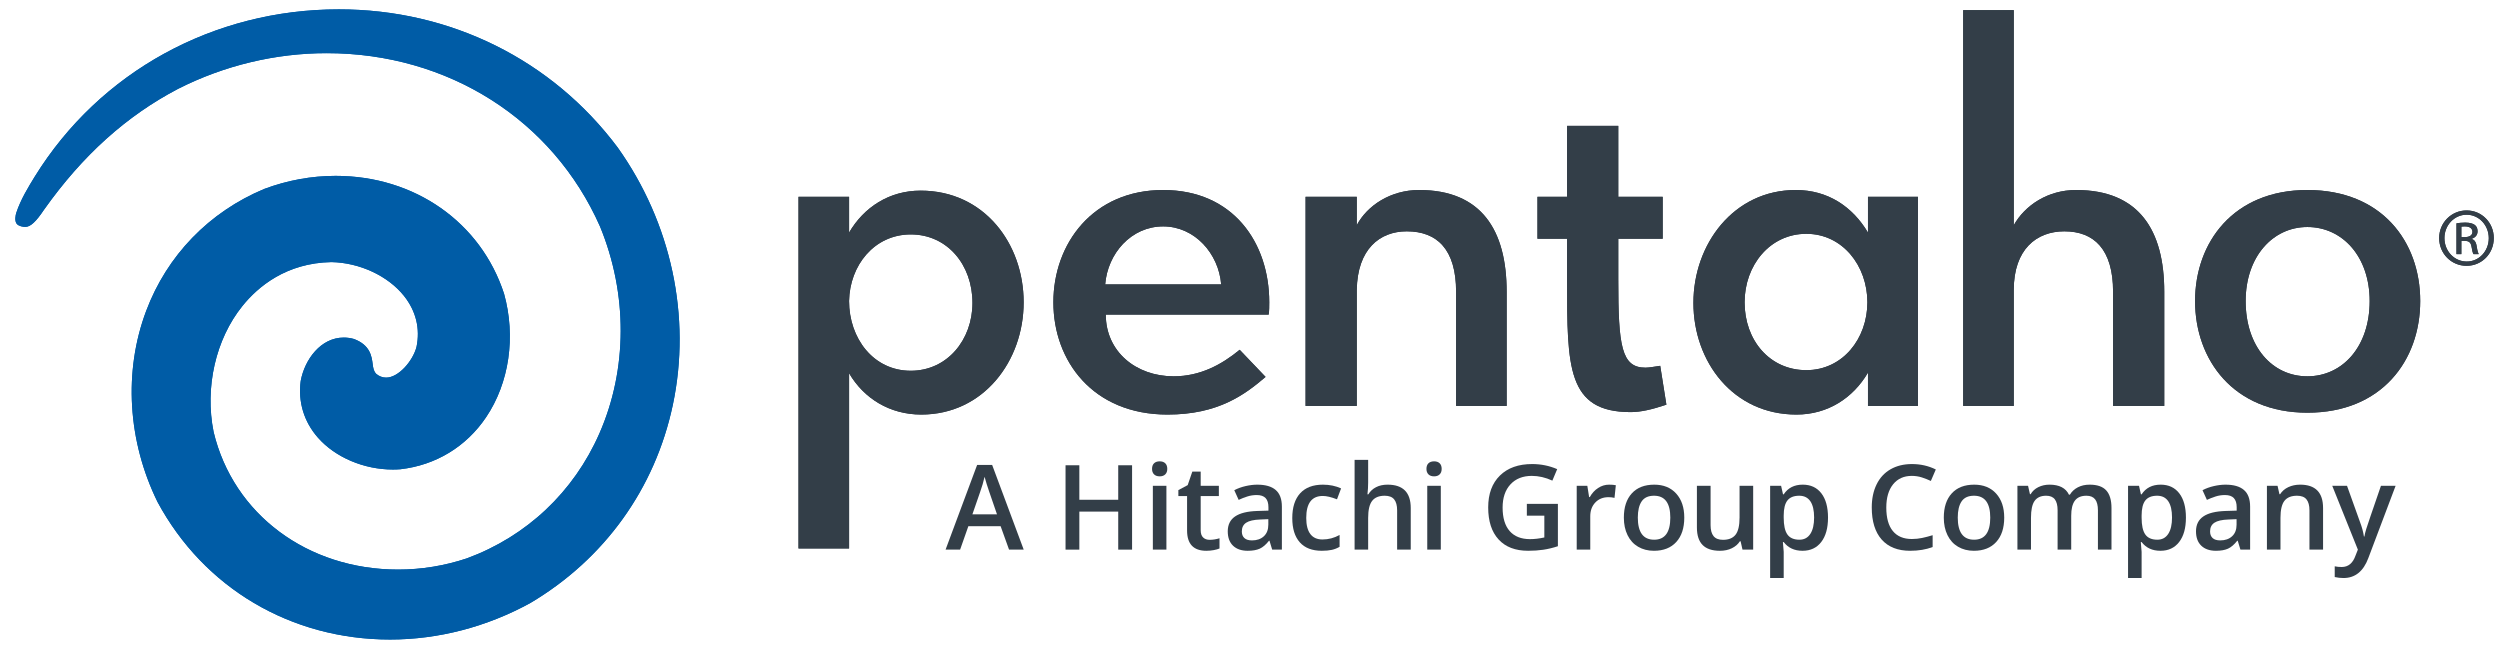
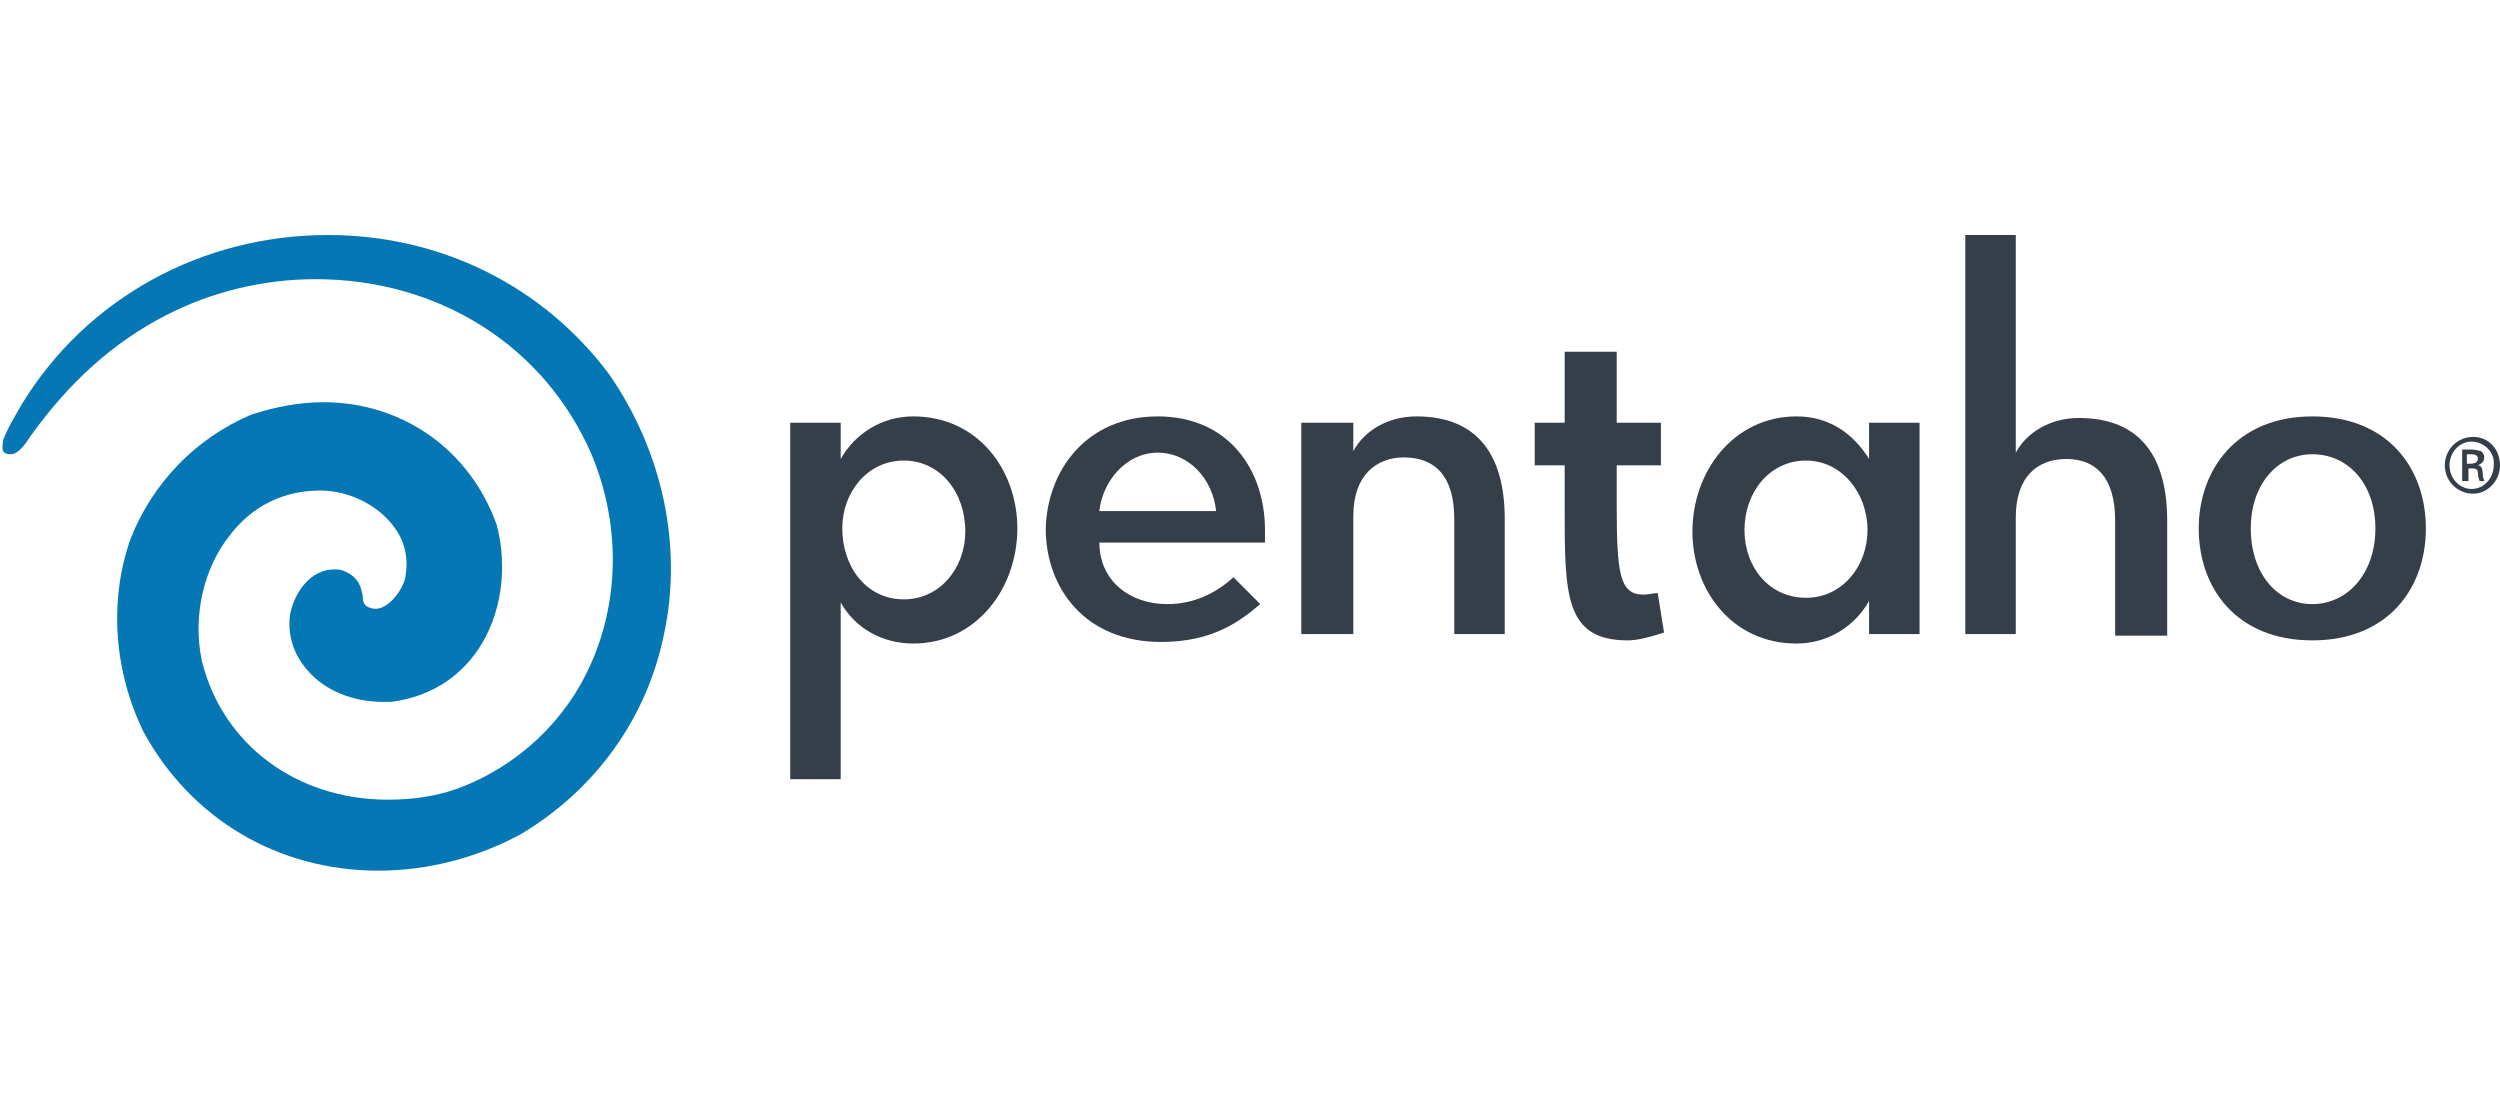
- <svg xmlns="http://www.w3.org/2000/svg" id="svg2" version="1.1" xml:space="preserve" width="275" height="71" viewBox="0 0 275 71">
-   <defs id="defs6">
-     <clipPath clipPathUnits="userSpaceOnUse" id="clipPath16">
-       <path d="m 0,152 309.583,0 0,-152 L 0,0 0,152 Z" id="path18" />
-     </clipPath>
-     <clipPath id="clipPath3846" clipPathUnits="userSpaceOnUse">
-       <path id="path3848" d="m 0,152 309.583,0 0,-152 L 0,0 0,152 Z" />
-     </clipPath>
-   </defs>
-   <g id="g10" transform="matrix(1.25,0,0,-1.25,0,71)">
-     <g transform="translate(-31.03482,-49.87355)" id="g3840">
-       <g id="g3842">
-         <g clip-path="url(#clipPath3846)" id="g3844">
-           <g transform="translate(247.6362,85.8099)" id="g3850">
-             <path id="path3852" style="fill:#333e48;fill-opacity:1;fill-rule:nonzero;stroke:none" d="M 0,0 0.314,0 C 0.67,0 0.973,0.13 0.973,0.465 0.973,0.703 0.8,0.94 0.314,0.94 0.173,0.94 0.075,0.93 0,0.919 L 0,0 Z m 0,-1.501 -0.433,0 0,2.712 c 0.228,0.033 0.443,0.065 0.768,0.065 0.41,0 0.68,-0.086 0.843,-0.206 0.162,-0.118 0.248,-0.303 0.248,-0.561 0,-0.357 -0.238,-0.573 -0.53,-0.66 l 0,-0.021 c 0.239,-0.044 0.401,-0.26 0.455,-0.66 0.065,-0.421 0.13,-0.584 0.173,-0.669 l -0.454,0 c -0.065,0.085 -0.13,0.334 -0.184,0.69 -0.065,0.347 -0.238,0.476 -0.584,0.476 l -0.302,0 0,-1.166 z m 0.453,3.469 c -1.069,0 -1.944,-0.919 -1.944,-2.053 0,-1.158 0.875,-2.065 1.956,-2.065 1.081,-0.011 1.945,0.907 1.945,2.053 0,1.146 -0.864,2.065 -1.945,2.065 l -0.012,0 z m 0.012,0.377 c 1.329,0 2.388,-1.08 2.388,-2.43 0,-1.373 -1.059,-2.444 -2.4,-2.444 -1.329,0 -2.409,1.071 -2.409,2.444 0,1.35 1.08,2.43 2.409,2.43 l 0.012,0 z" />
-           </g>
-           <g transform="translate(111.1829,86.0431)" id="g3854">
-             <path id="path3856" style="fill:#333e48;fill-opacity:1;fill-rule:nonzero;stroke:none" d="m 0,0 c -3.203,0 -5.375,-2.713 -5.429,-5.862 0,-3.257 2.117,-6.134 5.429,-6.134 3.203,0 5.428,2.713 5.428,5.97 C 5.428,-2.66 3.203,0 0,0 m 0.923,-15.851 c -2.769,0 -5.049,1.412 -6.352,3.638 l 0,-15.422 -4.451,0 0,30.948 4.451,0 0,-3.149 c 1.303,2.226 3.529,3.691 6.298,3.691 5.591,0 9.065,-4.669 9.065,-9.825 0,-5.159 -3.529,-9.881 -9.011,-9.881" />
-           </g>
-           <g transform="translate(128.2913,81.6462)" id="g3858">
-             <path id="path3860" style="fill:#333e48;fill-opacity:1;fill-rule:nonzero;stroke:none" d="M 0,0 10.206,0 C 9.989,2.715 7.871,5.103 5.103,5.103 2.279,5.103 0.217,2.715 0,0 m 5.103,8.307 c 6.188,0 9.336,-4.669 9.336,-9.88 0,-0.273 0,-0.815 -0.053,-1.087 l -14.332,0 c 0,-3.257 2.66,-5.428 5.972,-5.428 2.334,0 4.233,1.031 5.809,2.335 l 2.279,-2.388 c -1.846,-1.576 -4.18,-3.313 -8.632,-3.313 -6.569,0 -10.042,4.722 -10.042,9.881 0,5.156 3.473,9.88 9.663,9.88" />
-           </g>
-           <g transform="translate(150.4304,70.9536)" id="g3862">
-             <path id="path3864" style="fill:#333e48;fill-opacity:1;fill-rule:nonzero;stroke:none" d="m 0,0 -4.505,0 0,18.402 4.505,0 0,-2.498 C 0.923,17.641 2.988,19 5.484,19 c 5.483,0 7.707,-3.53 7.707,-8.958 l 0,-10.042 -4.45,0 0,10.042 c 0,3.746 -1.684,5.32 -4.344,5.32 C 2.009,15.362 0.055,13.788 0,10.206 L 0,0 Z" />
-           </g>
-           <g transform="translate(168.9387,81.9713)" id="g3866">
-             <path id="path3868" style="fill:#333e48;fill-opacity:1;fill-rule:nonzero;stroke:none" d="m 0,0 0,3.694 -2.607,0 0,3.691 2.607,0 0,6.242 4.505,0 0,-6.242 3.908,0 0,-3.691 -3.908,0 0,-3.583 c 0,-5.864 0.273,-7.763 2.388,-7.763 0.381,0 0.87,0.109 1.303,0.162 l 0.543,-3.419 C 7.438,-11.345 6.459,-11.562 5.592,-11.562 0,-11.562 0,-7.599 0,0" />
-           </g>
-           <g transform="translate(189.9887,74.1002)" id="g3870">
-             <path id="path3872" style="fill:#333e48;fill-opacity:1;fill-rule:nonzero;stroke:none" d="M 0,0 C 3.202,0 5.375,2.771 5.375,5.973 5.375,9.175 3.202,11.998 0,11.998 -3.202,11.998 -5.428,9.23 -5.428,5.973 -5.428,2.607 -3.202,0 0,0 m -0.923,15.853 c 2.824,0 4.995,-1.467 6.351,-3.746 l 0,3.149 4.397,0 0,-18.403 -4.397,0 0,2.93 c -1.303,-2.224 -3.527,-3.691 -6.295,-3.691 -5.592,0 -9.067,4.669 -9.067,9.825 0,5.159 3.528,9.936 9.011,9.936" />
-           </g>
-           <g transform="translate(208.2464,70.9536)" id="g3874">
-             <path id="path3876" style="fill:#333e48;fill-opacity:1;fill-rule:nonzero;stroke:none" d="m 0,0 -4.452,0 0,34.83 4.452,0 0,-18.926 C 0.976,17.641 2.985,19 5.481,19 c 5.537,0 7.763,-3.53 7.763,-8.958 l 0,-10.042 -4.505,0 0,10.042 c 0,3.746 -1.682,5.32 -4.289,5.32 C 2.007,15.362 0,13.788 0,10.206 L 0,0 Z" />
-           </g>
-           <g transform="translate(239.565,80.1813)" id="g3878">
-             <path id="path3880" style="fill:#333e48;fill-opacity:1;fill-rule:nonzero;stroke:none" d="m 0,0 c 0,3.908 -2.39,6.515 -5.484,6.515 -3.04,0 -5.428,-2.607 -5.428,-6.515 0,-4.016 2.335,-6.623 5.428,-6.623 C -2.39,-6.623 0,-4.016 0,0 m -15.364,0 c 0,5.156 3.366,9.772 9.88,9.772 6.568,0 9.934,-4.561 9.934,-9.772 0,-5.211 -3.366,-9.825 -9.934,-9.825 -6.514,0 -9.88,4.667 -9.88,9.825" />
-           </g>
-           <g transform="translate(60.5731,91.197)" id="g3882">
-             <path id="path3884" style="fill:#005ca6;fill-opacity:1;fill-rule:nonzero;stroke:none" d="m 0,0 c -2.125,0 -4.239,-0.386 -6.284,-1.149 -4.859,-2.032 -8.556,-5.849 -10.394,-10.742 -1.996,-5.315 -1.63,-11.44 1.003,-16.807 4.08,-7.572 11.735,-12.104 20.467,-12.104 4.247,0 8.517,1.114 12.35,3.221 6.513,3.863 10.967,10.055 12.53,17.432 1.641,7.747 -0.127,16 -4.85,22.64 -5.776,7.726 -14.723,12.163 -24.54,12.163 -11.04,0 -21.04,-5.496 -26.75,-14.701 -0.564,-0.918 -1.263,-2.055 -1.64,-3.214 -0.057,-0.172 -0.169,-0.707 0.048,-0.964 0.179,-0.211 0.563,-0.266 0.741,-0.266 l 0.002,0 c 0.463,0 0.951,0.464 1.647,1.506 3.388,4.782 7.251,8.263 11.817,10.651 4.047,2.05 8.561,3.132 13.059,3.132 10.675,0 19.893,-5.843 24.056,-15.249 2.445,-5.937 2.424,-12.572 -0.053,-18.216 -2.26,-5.15 -6.4,-9.053 -11.656,-10.99 -1.97,-0.658 -4.003,-0.988 -6.057,-0.988 -7.978,0 -14.502,4.866 -16.236,12.109 -0.789,3.918 0.179,8.154 2.524,11.072 1.388,1.728 3.875,3.802 7.843,3.876 2.49,-0.05 4.991,-1.219 6.391,-2.981 1.053,-1.325 1.432,-2.877 1.096,-4.487 -0.323,-1.236 -1.582,-2.697 -2.671,-2.697 -0.32,0 -0.622,0.114 -0.873,0.33 -0.233,0.246 -0.267,0.51 -0.315,0.877 -0.085,0.66 -0.215,1.66 -1.65,2.193 -0.272,0.079 -0.584,0.124 -0.893,0.124 -2.019,0 -3.434,-1.919 -3.788,-3.815 -0.243,-1.847 0.279,-3.582 1.514,-4.99 1.519,-1.731 4.044,-2.807 6.589,-2.807 0.21,0 0.411,0.005 0.669,0.024 3.107,0.356 5.793,1.981 7.541,4.577 2.042,3.03 2.633,7.093 1.583,10.866 C 12.771,-4.08 6.951,0 0,0" />
-           </g>
-           <g transform="translate(118.7695,61.414)" id="g3886">
-             <path id="path3888" style="fill:#333e48;fill-opacity:1;fill-rule:nonzero;stroke:none" d="M 0,0 -0.695,2.021 C -0.746,2.156 -0.816,2.37 -0.906,2.661 -0.996,2.952 -1.058,3.165 -1.092,3.301 -1.183,2.884 -1.317,2.429 -1.493,1.935 L -2.163,0 0,0 Z m 1.062,-3.108 -0.742,2.062 -2.839,0 -0.726,-2.062 -1.279,0 2.777,7.455 1.321,0 2.778,-7.455 -1.29,0 z" />
-           </g>
-           <g transform="translate(130.6577,58.3061)" id="g3890">
-             <path id="path3892" style="fill:#333e48;fill-opacity:1;fill-rule:nonzero;stroke:none" d="m 0,0 -1.219,0 0,3.347 -3.422,0 0,-3.347 -1.214,0 0,7.424 1.214,0 0,-3.036 3.422,0 0,3.036 L 0,7.424 0,0 Z" />
-           </g>
-           <path id="path3894" style="fill:#333e48;fill-opacity:1;fill-rule:nonzero;stroke:none" d="m 133.679,58.306 -1.193,0 0,5.616 1.193,0 0,-5.616 z m -1.264,7.105 c 0,0.212 0.058,0.377 0.175,0.492 0.117,0.115 0.284,0.173 0.5,0.173 0.21,0 0.373,-0.058 0.49,-0.173 0.117,-0.115 0.175,-0.28 0.175,-0.492 0,-0.204 -0.058,-0.364 -0.175,-0.48 -0.117,-0.117 -0.28,-0.176 -0.49,-0.176 -0.216,0 -0.383,0.059 -0.5,0.176 -0.117,0.116 -0.175,0.276 -0.175,0.48" />
-           <g transform="translate(137.4775,59.1694)" id="g3896">
-             <path id="path3898" style="fill:#333e48;fill-opacity:1;fill-rule:nonzero;stroke:none" d="m 0,0 c 0.291,0 0.582,0.046 0.874,0.137 l 0,-0.899 C 0.741,-0.819 0.571,-0.868 0.363,-0.906 0.155,-0.945 -0.061,-0.965 -0.284,-0.965 c -1.131,0 -1.696,0.596 -1.696,1.788 l 0,3.026 -0.767,0 0,0.528 0.822,0.437 0.406,1.188 0.737,0 0,-1.249 1.599,0 0,-0.904 -1.599,0 0,-3.006 c 0,-0.288 0.072,-0.5 0.216,-0.637 C -0.422,0.068 -0.233,0 0,0" />
-           </g>
-           <g transform="translate(141.21,59.1186)" id="g3900">
-             <path id="path3902" style="fill:#333e48;fill-opacity:1;fill-rule:nonzero;stroke:none" d="m 0,0 c 0.433,0 0.781,0.121 1.043,0.363 0.263,0.242 0.394,0.581 0.394,1.018 l 0,0.488 L 0.716,1.838 C 0.154,1.818 -0.255,1.724 -0.51,1.557 -0.766,1.389 -0.894,1.132 -0.894,0.787 -0.894,0.537 -0.819,0.343 -0.67,0.206 -0.521,0.068 -0.298,0 0,0 m 1.777,-0.812 -0.238,0.782 -0.041,0 C 1.227,-0.373 0.955,-0.605 0.681,-0.729 0.406,-0.852 0.054,-0.914 -0.376,-0.914 c -0.552,0 -0.982,0.149 -1.292,0.447 -0.31,0.298 -0.465,0.719 -0.465,1.264 0,0.579 0.215,1.016 0.645,1.31 0.43,0.295 1.085,0.456 1.966,0.483 l 0.969,0.03 0,0.3 C 1.447,3.279 1.363,3.547 1.196,3.725 1.028,3.902 0.769,3.991 0.417,3.991 0.128,3.991 -0.147,3.949 -0.411,3.864 -0.675,3.78 -0.929,3.68 -1.173,3.565 l -0.386,0.853 c 0.305,0.159 0.638,0.28 1,0.363 0.363,0.083 0.705,0.124 1.026,0.124 0.715,0 1.254,-0.155 1.617,-0.467 C 2.448,4.127 2.63,3.638 2.63,2.971 l 0,-3.783 -0.853,0 z" />
-           </g>
-           <g transform="translate(147.355,58.2045)" id="g3904">
-             <path id="path3906" style="fill:#333e48;fill-opacity:1;fill-rule:nonzero;stroke:none" d="M 0,0 C -0.85,0 -1.496,0.248 -1.937,0.744 -2.379,1.24 -2.6,1.952 -2.6,2.879 c 0,0.945 0.231,1.671 0.693,2.179 0.462,0.507 1.13,0.761 2.003,0.761 0.592,0 1.126,-0.11 1.6,-0.33 L 1.335,4.53 c -0.504,0.196 -0.92,0.294 -1.249,0.294 -0.972,0 -1.457,-0.645 -1.457,-1.934 0,-0.63 0.121,-1.103 0.363,-1.42 0.242,-0.317 0.596,-0.475 1.064,-0.475 0.531,0 1.034,0.132 1.508,0.397 l 0,-1.041 C 1.351,0.225 1.123,0.135 0.881,0.081 0.639,0.027 0.345,0 0,0" />
-           </g>
-           <g transform="translate(155.1802,58.3061)" id="g3908">
-             <path id="path3910" style="fill:#333e48;fill-opacity:1;fill-rule:nonzero;stroke:none" d="m 0,0 -1.198,0 0,3.453 c 0,0.433 -0.088,0.757 -0.262,0.97 -0.174,0.213 -0.451,0.32 -0.83,0.32 -0.501,0 -0.869,-0.15 -1.105,-0.45 C -3.63,3.994 -3.748,3.492 -3.748,2.788 l 0,-2.788 -1.193,0 0,7.901 1.193,0 0,-2.005 c 0,-0.322 -0.02,-0.666 -0.061,-1.031 l 0.077,0 c 0.162,0.271 0.388,0.481 0.678,0.63 0.289,0.149 0.627,0.223 1.013,0.223 C -0.68,5.718 0,5.032 0,3.661 L 0,0 Z" />
-           </g>
-           <path id="path3912" style="fill:#333e48;fill-opacity:1;fill-rule:nonzero;stroke:none" d="m 157.826,58.306 -1.193,0 0,5.616 1.193,0 0,-5.616 z m -1.264,7.105 c 0,0.212 0.058,0.377 0.175,0.492 0.117,0.115 0.284,0.173 0.5,0.173 0.21,0 0.373,-0.058 0.49,-0.173 0.117,-0.115 0.175,-0.28 0.175,-0.492 0,-0.204 -0.058,-0.364 -0.175,-0.48 -0.117,-0.117 -0.28,-0.176 -0.49,-0.176 -0.216,0 -0.383,0.059 -0.5,0.176 -0.117,0.116 -0.175,0.276 -0.175,0.48" />
-           <g transform="translate(165.3975,62.333)" id="g3914">
-             <path id="path3916" style="fill:#333e48;fill-opacity:1;fill-rule:nonzero;stroke:none" d="m 0,0 2.732,0 0,-3.727 C 2.285,-3.873 1.856,-3.976 1.445,-4.037 1.034,-4.098 0.589,-4.128 0.112,-4.128 c -1.124,0 -1.991,0.332 -2.6,0.998 -0.61,0.665 -0.914,1.603 -0.914,2.815 0,1.195 0.343,2.13 1.031,2.806 0.687,0.676 1.633,1.013 2.838,1.013 0.776,0 1.51,-0.149 2.204,-0.447 L 2.245,2.046 C 1.642,2.324 1.04,2.463 0.437,2.463 c -0.792,0 -1.418,-0.249 -1.879,-0.747 -0.46,-0.497 -0.691,-1.177 -0.691,-2.041 0,-0.907 0.208,-1.597 0.622,-2.069 0.415,-0.473 1.012,-0.709 1.79,-0.709 0.393,0 0.813,0.049 1.26,0.147 l 0,1.915 L 0,-1.041 0,0 Z" />
-           </g>
-           <g transform="translate(172.6343,64.0239)" id="g3918">
-             <path id="path3920" style="fill:#333e48;fill-opacity:1;fill-rule:nonzero;stroke:none" d="M 0,0 C 0.24,0 0.438,-0.017 0.594,-0.051 L 0.477,-1.163 c -0.169,0.041 -0.345,0.061 -0.528,0.061 -0.477,0 -0.864,-0.155 -1.16,-0.467 -0.297,-0.311 -0.445,-0.716 -0.445,-1.214 l 0,-2.935 -1.193,0 0,5.616 0.934,0 0.158,-0.99 0.061,0 c 0.186,0.336 0.429,0.601 0.728,0.798 C -0.668,-0.098 -0.346,0 0,0" />
-           </g>
-           <g transform="translate(175.1631,61.1245)" id="g3922">
-             <path id="path3924" style="fill:#333e48;fill-opacity:1;fill-rule:nonzero;stroke:none" d="m 0,0 c 0,-1.297 0.479,-1.945 1.437,-1.945 0.948,0 1.422,0.648 1.422,1.945 0,1.283 -0.478,1.925 -1.432,1.925 C 0.926,1.925 0.562,1.759 0.337,1.427 0.112,1.095 0,0.62 0,0 M 4.088,0 C 4.088,-0.917 3.853,-1.633 3.382,-2.148 2.911,-2.663 2.256,-2.92 1.417,-2.92 c -0.525,0 -0.989,0.119 -1.392,0.356 -0.403,0.236 -0.712,0.577 -0.929,1.02 -0.217,0.444 -0.325,0.958 -0.325,1.544 0,0.911 0.233,1.622 0.701,2.133 0.467,0.511 1.125,0.766 1.975,0.766 0.813,0 1.456,-0.261 1.93,-0.784 C 3.851,1.592 4.088,0.887 4.088,0" />
-           </g>
-           <g transform="translate(184.3745,58.3061)" id="g3926">
-             <path id="path3928" style="fill:#333e48;fill-opacity:1;fill-rule:nonzero;stroke:none" d="m 0,0 -0.167,0.736 -0.062,0 C -0.395,0.476 -0.63,0.271 -0.937,0.122 c -0.306,-0.149 -0.656,-0.224 -1.048,-0.224 -0.681,0 -1.189,0.17 -1.524,0.508 -0.335,0.339 -0.503,0.852 -0.503,1.539 l 0,3.671 1.204,0 0,-3.463 c 0,-0.43 0.088,-0.752 0.264,-0.967 0.176,-0.215 0.452,-0.323 0.828,-0.323 0.501,0 0.869,0.15 1.104,0.449 0.236,0.3 0.353,0.802 0.353,1.506 l 0,2.798 1.198,0 L 0.939,0 0,0 Z" />
-           </g>
-           <g transform="translate(189.3667,63.0493)" id="g3930">
-             <path id="path3932" style="fill:#333e48;fill-opacity:1;fill-rule:nonzero;stroke:none" d="m 0,0 c -0.474,0 -0.82,-0.139 -1.039,-0.417 -0.218,-0.277 -0.327,-0.721 -0.327,-1.33 l 0,-0.178 c 0,-0.684 0.108,-1.179 0.325,-1.485 0.216,-0.307 0.57,-0.46 1.061,-0.46 0.413,0 0.731,0.169 0.955,0.508 0.223,0.339 0.335,0.821 0.335,1.447 0,0.63 -0.111,1.106 -0.332,1.43 C 0.756,-0.162 0.43,0 0,0 m 0.29,-4.845 c -0.711,0 -1.264,0.256 -1.656,0.767 l -0.071,0 c 0.047,-0.474 0.071,-0.762 0.071,-0.863 l 0,-2.301 -1.194,0 0,8.115 0.965,0 c 0.028,-0.105 0.083,-0.355 0.168,-0.751 l 0.061,0 c 0.372,0.568 0.931,0.853 1.676,0.853 0.7,0 1.246,-0.254 1.637,-0.762 0.391,-0.508 0.587,-1.22 0.587,-2.138 0,-0.917 -0.199,-1.633 -0.597,-2.148 C 1.54,-4.587 0.99,-4.845 0.29,-4.845" />
-           </g>
-           <g transform="translate(199.2739,64.7959)" id="g3934">
-             <path id="path3936" style="fill:#333e48;fill-opacity:1;fill-rule:nonzero;stroke:none" d="m 0,0 c -0.697,0 -1.246,-0.247 -1.646,-0.741 -0.399,-0.495 -0.599,-1.177 -0.599,-2.047 0,-0.911 0.193,-1.599 0.577,-2.066 0.384,-0.468 0.94,-0.701 1.668,-0.701 0.315,0 0.62,0.031 0.914,0.094 0.294,0.062 0.601,0.143 0.919,0.241 l 0,-1.041 c -0.582,-0.22 -1.242,-0.33 -1.98,-0.33 -1.087,0 -1.921,0.329 -2.504,0.987 -0.582,0.659 -0.873,1.601 -0.873,2.826 0,0.772 0.141,1.447 0.424,2.027 0.283,0.579 0.691,1.022 1.226,1.33 0.535,0.308 1.163,0.462 1.884,0.462 0.759,0 1.459,-0.159 2.102,-0.477 L 1.676,-0.447 C 1.425,-0.328 1.16,-0.224 0.881,-0.134 0.602,-0.045 0.308,0 0,0" />
-           </g>
-           <g transform="translate(203.3179,61.1245)" id="g3938">
-             <path id="path3940" style="fill:#333e48;fill-opacity:1;fill-rule:nonzero;stroke:none" d="m 0,0 c 0,-1.297 0.479,-1.945 1.437,-1.945 0.948,0 1.422,0.648 1.422,1.945 0,1.283 -0.478,1.925 -1.432,1.925 C 0.926,1.925 0.562,1.759 0.337,1.427 0.112,1.095 0,0.62 0,0 M 4.088,0 C 4.088,-0.917 3.853,-1.633 3.382,-2.148 2.911,-2.663 2.256,-2.92 1.417,-2.92 c -0.525,0 -0.989,0.119 -1.392,0.356 -0.403,0.236 -0.712,0.577 -0.929,1.02 -0.217,0.444 -0.325,0.958 -0.325,1.544 0,0.911 0.233,1.622 0.701,2.133 0.467,0.511 1.125,0.766 1.975,0.766 0.813,0 1.456,-0.261 1.93,-0.784 C 3.851,1.592 4.088,0.887 4.088,0" />
-           </g>
-           <g transform="translate(213.3013,58.3061)" id="g3942">
-             <path id="path3944" style="fill:#333e48;fill-opacity:1;fill-rule:nonzero;stroke:none" d="m 0,0 -1.198,0 0,3.463 c 0,0.43 -0.082,0.751 -0.244,0.963 -0.162,0.211 -0.416,0.317 -0.762,0.317 -0.461,0 -0.798,-0.15 -1.013,-0.45 C -3.432,3.994 -3.54,3.496 -3.54,2.798 l 0,-2.798 -1.193,0 0,5.616 0.935,0 0.167,-0.736 0.061,0 c 0.156,0.267 0.382,0.474 0.678,0.62 0.296,0.145 0.622,0.218 0.977,0.218 0.864,0 1.436,-0.295 1.717,-0.884 l 0.081,0 c 0.166,0.278 0.4,0.495 0.701,0.65 C 0.885,5.64 1.23,5.718 1.62,5.718 2.29,5.718 2.778,5.549 3.085,5.21 3.391,4.872 3.544,4.355 3.544,3.661 l 0,-3.661 -1.193,0 0,3.463 c 0,0.43 -0.082,0.751 -0.246,0.963 C 1.94,4.637 1.686,4.743 1.341,4.743 0.877,4.743 0.538,4.598 0.322,4.309 0.107,4.02 0,3.575 0,2.976 L 0,0 Z" />
-           </g>
-           <g transform="translate(220.8628,63.0493)" id="g3946">
-             <path id="path3948" style="fill:#333e48;fill-opacity:1;fill-rule:nonzero;stroke:none" d="m 0,0 c -0.474,0 -0.82,-0.139 -1.039,-0.417 -0.218,-0.277 -0.327,-0.721 -0.327,-1.33 l 0,-0.178 c 0,-0.684 0.108,-1.179 0.325,-1.485 0.216,-0.307 0.57,-0.46 1.061,-0.46 0.413,0 0.731,0.169 0.955,0.508 0.223,0.339 0.335,0.821 0.335,1.447 0,0.63 -0.111,1.106 -0.332,1.43 C 0.756,-0.162 0.43,0 0,0 m 0.29,-4.845 c -0.711,0 -1.264,0.256 -1.656,0.767 l -0.071,0 c 0.047,-0.474 0.071,-0.762 0.071,-0.863 l 0,-2.301 -1.194,0 0,8.115 0.965,0 c 0.028,-0.105 0.083,-0.355 0.168,-0.751 l 0.061,0 c 0.372,0.568 0.931,0.853 1.676,0.853 0.7,0 1.246,-0.254 1.637,-0.762 0.391,-0.508 0.587,-1.22 0.587,-2.138 0,-0.917 -0.199,-1.633 -0.597,-2.148 C 1.54,-4.587 0.99,-4.845 0.29,-4.845" />
-           </g>
-           <g transform="translate(226.4155,59.1186)" id="g3950">
-             <path id="path3952" style="fill:#333e48;fill-opacity:1;fill-rule:nonzero;stroke:none" d="m 0,0 c 0.433,0 0.781,0.121 1.043,0.363 0.263,0.242 0.394,0.581 0.394,1.018 l 0,0.488 L 0.716,1.838 C 0.154,1.818 -0.255,1.724 -0.51,1.557 -0.766,1.389 -0.894,1.132 -0.894,0.787 -0.894,0.537 -0.819,0.343 -0.67,0.206 -0.521,0.068 -0.298,0 0,0 m 1.777,-0.812 -0.238,0.782 -0.041,0 C 1.227,-0.373 0.955,-0.605 0.681,-0.729 0.406,-0.852 0.054,-0.914 -0.376,-0.914 c -0.552,0 -0.982,0.149 -1.292,0.447 -0.31,0.298 -0.465,0.719 -0.465,1.264 0,0.579 0.215,1.016 0.645,1.31 0.43,0.295 1.085,0.456 1.966,0.483 l 0.969,0.03 0,0.3 C 1.447,3.279 1.363,3.547 1.196,3.725 1.028,3.902 0.769,3.991 0.417,3.991 0.128,3.991 -0.147,3.949 -0.411,3.864 -0.675,3.78 -0.929,3.68 -1.173,3.565 l -0.386,0.853 c 0.305,0.159 0.638,0.28 1,0.363 0.363,0.083 0.705,0.124 1.026,0.124 0.715,0 1.254,-0.155 1.617,-0.467 C 2.448,4.127 2.63,3.638 2.63,2.971 l 0,-3.783 -0.853,0 z" />
-           </g>
-           <g transform="translate(235.4648,58.3061)" id="g3954">
-             <path id="path3956" style="fill:#333e48;fill-opacity:1;fill-rule:nonzero;stroke:none" d="m 0,0 -1.198,0 0,3.453 c 0,0.433 -0.088,0.757 -0.262,0.97 -0.174,0.213 -0.451,0.32 -0.83,0.32 -0.504,0 -0.874,-0.149 -1.107,-0.447 C -3.631,3.998 -3.748,3.499 -3.748,2.798 l 0,-2.798 -1.193,0 0,5.616 0.935,0 0.167,-0.736 0.061,0 c 0.169,0.267 0.41,0.474 0.721,0.62 0.311,0.145 0.657,0.218 1.036,0.218 C -0.673,5.718 0,5.032 0,3.661 L 0,0 Z" />
-           </g>
-           <g transform="translate(236.2725,63.9223)" id="g3958">
-             <path id="path3960" style="fill:#333e48;fill-opacity:1;fill-rule:nonzero;stroke:none" d="m 0,0 1.3,0 1.142,-3.184 c 0.173,-0.454 0.288,-0.88 0.346,-1.279 l 0.041,0 c 0.03,0.186 0.086,0.412 0.167,0.677 C 3.077,-3.52 3.507,-2.258 4.286,0 L 5.576,0 3.174,-6.363 C 2.737,-7.531 2.009,-8.115 0.99,-8.115 c -0.264,0 -0.521,0.029 -0.772,0.087 l 0,0.944 c 0.18,-0.041 0.385,-0.061 0.615,-0.061 0.575,0 0.98,0.334 1.213,1 L 2.255,-5.616 0,0 Z" />
-           </g>
-           <g transform="translate(247.6362,85.8099)" id="g3962">
-             <path id="path3964" style="fill:#333e48;fill-opacity:1;fill-rule:nonzero;stroke:none" d="M 0,0 0.314,0 C 0.67,0 0.973,0.13 0.973,0.465 0.973,0.703 0.8,0.94 0.314,0.94 0.173,0.94 0.075,0.93 0,0.919 L 0,0 Z m 0,-1.501 -0.433,0 0,2.712 c 0.228,0.033 0.443,0.065 0.768,0.065 0.41,0 0.68,-0.086 0.843,-0.206 0.162,-0.118 0.248,-0.303 0.248,-0.561 0,-0.357 -0.238,-0.573 -0.53,-0.66 l 0,-0.021 c 0.239,-0.044 0.401,-0.26 0.455,-0.66 0.065,-0.421 0.13,-0.584 0.173,-0.669 l -0.454,0 c -0.065,0.085 -0.13,0.334 -0.184,0.69 -0.065,0.347 -0.238,0.476 -0.584,0.476 l -0.302,0 0,-1.166 z m 0.453,3.469 c -1.069,0 -1.944,-0.919 -1.944,-2.053 0,-1.158 0.875,-2.065 1.956,-2.065 1.081,-0.011 1.945,0.907 1.945,2.053 0,1.146 -0.864,2.065 -1.945,2.065 l -0.012,0 z m 0.012,0.377 c 1.329,0 2.388,-1.08 2.388,-2.43 0,-1.373 -1.059,-2.444 -2.4,-2.444 -1.329,0 -2.409,1.071 -2.409,2.444 0,1.35 1.08,2.43 2.409,2.43 l 0.012,0 z" />
-           </g>
-           <g transform="translate(111.1829,86.0431)" id="g3966">
-             <path id="path3968" style="fill:#333e48;fill-opacity:1;fill-rule:nonzero;stroke:none" d="m 0,0 c -3.203,0 -5.375,-2.713 -5.429,-5.862 0,-3.257 2.117,-6.134 5.429,-6.134 3.203,0 5.428,2.713 5.428,5.97 C 5.428,-2.66 3.203,0 0,0 m 0.923,-15.851 c -2.769,0 -5.049,1.412 -6.352,3.638 l 0,-15.422 -4.451,0 0,30.948 4.451,0 0,-3.149 c 1.303,2.226 3.529,3.691 6.298,3.691 5.591,0 9.065,-4.669 9.065,-9.825 0,-5.159 -3.529,-9.881 -9.011,-9.881" />
-           </g>
-           <g transform="translate(128.2913,81.6462)" id="g3970">
-             <path id="path3972" style="fill:#333e48;fill-opacity:1;fill-rule:nonzero;stroke:none" d="M 0,0 10.206,0 C 9.989,2.715 7.871,5.103 5.103,5.103 2.279,5.103 0.217,2.715 0,0 m 5.103,8.307 c 6.188,0 9.336,-4.669 9.336,-9.88 0,-0.273 0,-0.815 -0.053,-1.087 l -14.332,0 c 0,-3.257 2.66,-5.428 5.972,-5.428 2.334,0 4.233,1.031 5.809,2.335 l 2.279,-2.388 c -1.846,-1.576 -4.18,-3.313 -8.632,-3.313 -6.569,0 -10.042,4.722 -10.042,9.881 0,5.156 3.473,9.88 9.663,9.88" />
-           </g>
-           <g transform="translate(150.4304,70.9536)" id="g3974">
-             <path id="path3976" style="fill:#333e48;fill-opacity:1;fill-rule:nonzero;stroke:none" d="m 0,0 -4.505,0 0,18.402 4.505,0 0,-2.498 C 0.923,17.641 2.988,19 5.484,19 c 5.483,0 7.707,-3.53 7.707,-8.958 l 0,-10.042 -4.45,0 0,10.042 c 0,3.746 -1.684,5.32 -4.344,5.32 C 2.009,15.362 0.055,13.788 0,10.206 L 0,0 Z" />
-           </g>
-           <g transform="translate(168.9387,81.9713)" id="g3978">
-             <path id="path3980" style="fill:#333e48;fill-opacity:1;fill-rule:nonzero;stroke:none" d="m 0,0 0,3.694 -2.607,0 0,3.691 2.607,0 0,6.242 4.505,0 0,-6.242 3.908,0 0,-3.691 -3.908,0 0,-3.583 c 0,-5.864 0.273,-7.763 2.388,-7.763 0.381,0 0.87,0.109 1.303,0.162 l 0.543,-3.419 C 7.438,-11.345 6.459,-11.562 5.592,-11.562 0,-11.562 0,-7.599 0,0" />
-           </g>
-           <g transform="translate(189.9887,74.1002)" id="g3982">
-             <path id="path3984" style="fill:#333e48;fill-opacity:1;fill-rule:nonzero;stroke:none" d="M 0,0 C 3.202,0 5.375,2.771 5.375,5.973 5.375,9.175 3.202,11.998 0,11.998 -3.202,11.998 -5.428,9.23 -5.428,5.973 -5.428,2.607 -3.202,0 0,0 m -0.923,15.853 c 2.824,0 4.995,-1.467 6.351,-3.746 l 0,3.149 4.397,0 0,-18.403 -4.397,0 0,2.93 c -1.303,-2.224 -3.527,-3.691 -6.295,-3.691 -5.592,0 -9.067,4.669 -9.067,9.825 0,5.159 3.528,9.936 9.011,9.936" />
-           </g>
-           <g transform="translate(208.2464,70.9536)" id="g3986">
-             <path id="path3988" style="fill:#333e48;fill-opacity:1;fill-rule:nonzero;stroke:none" d="m 0,0 -4.452,0 0,34.83 4.452,0 0,-18.926 C 0.976,17.641 2.985,19 5.481,19 c 5.537,0 7.763,-3.53 7.763,-8.958 l 0,-10.042 -4.505,0 0,10.042 c 0,3.746 -1.682,5.32 -4.289,5.32 C 2.007,15.362 0,13.788 0,10.206 L 0,0 Z" />
-           </g>
-           <g transform="translate(239.565,80.1813)" id="g3990">
-             <path id="path3992" style="fill:#333e48;fill-opacity:1;fill-rule:nonzero;stroke:none" d="m 0,0 c 0,3.908 -2.39,6.515 -5.484,6.515 -3.04,0 -5.428,-2.607 -5.428,-6.515 0,-4.016 2.335,-6.623 5.428,-6.623 C -2.39,-6.623 0,-4.016 0,0 m -15.364,0 c 0,5.156 3.366,9.772 9.88,9.772 6.568,0 9.934,-4.561 9.934,-9.772 0,-5.211 -3.366,-9.825 -9.934,-9.825 -6.514,0 -9.88,4.667 -9.88,9.825" />
-           </g>
-           <g transform="translate(60.5731,91.197)" id="g3994">
-             <path id="path3996" style="fill:#005ca6;fill-opacity:1;fill-rule:nonzero;stroke:none" d="m 0,0 c -2.125,0 -4.239,-0.386 -6.284,-1.149 -4.859,-2.032 -8.556,-5.849 -10.394,-10.742 -1.996,-5.315 -1.63,-11.44 1.003,-16.807 4.08,-7.572 11.735,-12.104 20.467,-12.104 4.247,0 8.517,1.114 12.35,3.221 6.513,3.863 10.967,10.055 12.53,17.432 1.641,7.747 -0.127,16 -4.85,22.64 -5.776,7.726 -14.723,12.163 -24.54,12.163 -11.04,0 -21.04,-5.496 -26.75,-14.701 -0.564,-0.918 -1.263,-2.055 -1.64,-3.214 -0.057,-0.172 -0.169,-0.707 0.048,-0.964 0.179,-0.211 0.563,-0.266 0.741,-0.266 l 0.002,0 c 0.463,0 0.951,0.464 1.647,1.506 3.388,4.782 7.251,8.263 11.817,10.651 4.047,2.05 8.561,3.132 13.059,3.132 10.675,0 19.893,-5.843 24.056,-15.249 2.445,-5.937 2.424,-12.572 -0.053,-18.216 -2.26,-5.15 -6.4,-9.053 -11.656,-10.99 -1.97,-0.658 -4.003,-0.988 -6.057,-0.988 -7.978,0 -14.502,4.866 -16.236,12.109 -0.789,3.918 0.179,8.154 2.524,11.072 1.388,1.728 3.875,3.802 7.843,3.876 2.49,-0.05 4.991,-1.219 6.391,-2.981 1.053,-1.325 1.432,-2.877 1.096,-4.487 -0.323,-1.236 -1.582,-2.697 -2.671,-2.697 -0.32,0 -0.622,0.114 -0.873,0.33 -0.233,0.246 -0.267,0.51 -0.315,0.877 -0.085,0.66 -0.215,1.66 -1.65,2.193 -0.272,0.079 -0.584,0.124 -0.893,0.124 -2.019,0 -3.434,-1.919 -3.788,-3.815 -0.243,-1.847 0.279,-3.582 1.514,-4.99 1.519,-1.731 4.044,-2.807 6.589,-2.807 0.21,0 0.411,0.005 0.669,0.024 3.107,0.356 5.793,1.981 7.541,4.577 2.042,3.03 2.633,7.093 1.583,10.866 C 12.771,-4.08 6.951,0 0,0" />
-           </g>
-         </g>
+ <svg xmlns="http://www.w3.org/2000/svg" version="1.1" id="Layer_1" x="0px" y="0px" viewBox="0 0 158.5 70" style="enable-background:new 0 0 158.5 70;" xml:space="preserve">
+   <style type="text/css">
+ 	.st0{fill:#353F49;}
+ 	.st1{fill:#0677B5;}
+ 	.st2{fill:none;}
+ </style>
+   <g>
+     <g>
+       <path id="XMLID_42_" class="st0" d="M156.8,27.7c1,0,1.7,0.8,1.7,1.8c0,1-0.8,1.8-1.7,1.8c-1,0-1.8-0.8-1.8-1.8    C155,28.5,155.8,27.7,156.8,27.7L156.8,27.7z M156.7,28c-0.8,0-1.4,0.7-1.4,1.5c0,0.8,0.6,1.5,1.4,1.5c0.8,0,1.4-0.7,1.4-1.5    C158.2,28.7,157.5,28,156.7,28L156.7,28z M156.4,30.5h-0.3v-2c0.2,0,0.3,0,0.6,0c0.3,0,0.5,0.1,0.6,0.1c0.1,0.1,0.2,0.2,0.2,0.4    c0,0.3-0.2,0.4-0.4,0.5v0c0.2,0,0.3,0.2,0.3,0.5c0,0.3,0.1,0.4,0.1,0.5h-0.3c0-0.1-0.1-0.2-0.1-0.5c0-0.3-0.2-0.3-0.4-0.3h-0.2    V30.5z M156.4,29.4h0.2c0.3,0,0.5-0.1,0.5-0.3c0-0.2-0.1-0.3-0.5-0.3c-0.1,0-0.2,0-0.2,0V29.4z" />
+       <path id="XMLID_38_" class="st0" d="M57.9,40.8c-2,0-3.7-1-4.6-2.6v11.2h-3.2V26.8h3.2v2.3c0.9-1.6,2.6-2.7,4.6-2.7    c4.1,0,6.6,3.4,6.6,7.1C64.5,37.3,61.9,40.8,57.9,40.8z M57.3,29.2c-2.3,0-3.9,2-3.9,4.3c0,2.4,1.5,4.5,3.9,4.5    c2.3,0,3.9-2,3.9-4.3C61.2,31.2,59.6,29.2,57.3,29.2z" />
+       <path id="XMLID_35_" class="st0" d="M73.4,26.4c4.5,0,6.8,3.4,6.8,7.2c0,0.2,0,0.6,0,0.8H69.7c0,2.4,1.9,3.9,4.3,3.9    c1.7,0,3.1-0.7,4.2-1.7l1.7,1.7c-1.3,1.1-3,2.4-6.3,2.4c-4.8,0-7.3-3.4-7.3-7.2C66.4,29.8,68.9,26.4,73.4,26.4z M69.7,32.4h7.4    c-0.2-2-1.7-3.7-3.7-3.7C71.4,28.7,69.9,30.5,69.7,32.4z" />
+       <path id="XMLID_33_" class="st0" d="M85.8,40.2h-3.3V26.8h3.3v1.8c0.7-1.3,2.2-2.2,4-2.2c4,0,5.6,2.6,5.6,6.5v7.3h-3.2v-7.3    c0-2.7-1.2-3.9-3.2-3.9c-1.7,0-3.2,1.1-3.2,3.7V40.2z" />
+       <path id="XMLID_31_" class="st0" d="M99.2,32.2v-2.7h-1.9v-2.7h1.9v-4.5h3.3v4.5h2.8v2.7h-2.8v2.6c0,4.3,0.2,5.6,1.7,5.6    c0.3,0,0.6-0.1,0.9-0.1l0.4,2.5c-0.9,0.3-1.7,0.5-2.3,0.5C99.2,40.6,99.2,37.7,99.2,32.2z" />
+       <path id="XMLID_28_" class="st0" d="M113.9,26.4c2.1,0,3.6,1.1,4.6,2.7v-2.3h3.2v13.4h-3.2v-2.1c-0.9,1.6-2.6,2.7-4.6,2.7    c-4.1,0-6.6-3.4-6.6-7.1C107.3,29.9,109.9,26.4,113.9,26.4z M114.5,37.9c2.3,0,3.9-2,3.9-4.3s-1.6-4.4-3.9-4.4    c-2.3,0-3.9,2-3.9,4.4C110.6,36,112.2,37.9,114.5,37.9z" />
+       <path id="XMLID_26_" class="st0" d="M127.8,40.2h-3.2V14.9h3.2v13.8c0.7-1.3,2.2-2.2,4-2.2c4,0,5.6,2.6,5.6,6.5v7.3h-3.3v-7.3    c0-2.7-1.2-3.9-3.1-3.9c-1.8,0-3.2,1.1-3.2,3.7V40.2z" />
+       <path id="XMLID_22_" class="st0" d="M139.4,33.5c0-3.7,2.4-7.1,7.2-7.1c4.8,0,7.2,3.3,7.2,7.1c0,3.8-2.4,7.1-7.2,7.1    C141.8,40.6,139.4,37.3,139.4,33.5z M150.6,33.5c0-2.8-1.7-4.7-4-4.7c-2.2,0-3.9,1.9-3.9,4.7c0,2.9,1.7,4.8,3.9,4.8    S150.6,36.4,150.6,33.5z" />
+       <g id="XMLID_19_">
+         <path id="XMLID_20_" class="st1" d="M20.5,25.5c-1.5,0-3.1,0.3-4.6,0.8c-3.5,1.5-6.2,4.3-7.6,7.8C6.9,38,7.2,42.5,9.1,46.4     c3,5.5,8.5,8.8,14.9,8.8c3.1,0,6.2-0.8,9-2.3c4.7-2.8,8-7.3,9.1-12.7c1.2-5.6-0.1-11.6-3.5-16.5c-4.2-5.6-10.7-8.8-17.8-8.8     c-8,0-15.3,4-19.4,10.7c-0.4,0.7-0.9,1.5-1.2,2.3c0,0.1-0.1,0.5,0,0.7c0.1,0.2,0.4,0.2,0.5,0.2h0c0.3,0,0.7-0.3,1.2-1.1     c2.5-3.5,5.3-6,8.6-7.7c2.9-1.5,6.2-2.3,9.5-2.3c7.8,0,14.5,4.2,17.5,11.1c1.8,4.3,1.8,9.1,0,13.2c-1.6,3.7-4.7,6.6-8.5,8     c-1.4,0.5-2.9,0.7-4.4,0.7c-5.8,0-10.5-3.5-11.8-8.8c-0.6-2.8,0.1-5.9,1.8-8c1-1.3,2.8-2.8,5.7-2.8c1.8,0,3.6,0.9,4.6,2.2     c0.8,1,1,2.1,0.8,3.3c-0.2,0.9-1.1,2-1.9,2c-0.2,0-0.5-0.1-0.6-0.2c-0.2-0.2-0.2-0.4-0.2-0.6c-0.1-0.5-0.2-1.2-1.2-1.6     c-0.2-0.1-0.4-0.1-0.6-0.1c-1.5,0-2.5,1.4-2.8,2.8c-0.2,1.3,0.2,2.6,1.1,3.6c1.1,1.3,2.9,2,4.8,2c0.2,0,0.3,0,0.5,0     c2.3-0.3,4.2-1.4,5.5-3.3c1.5-2.2,1.9-5.2,1.2-7.9C29.8,28.5,25.5,25.5,20.5,25.5z" />
      </g>
    </g>
+     <rect class="st2" width="158.2" height="70" />
  </g>
</svg>
